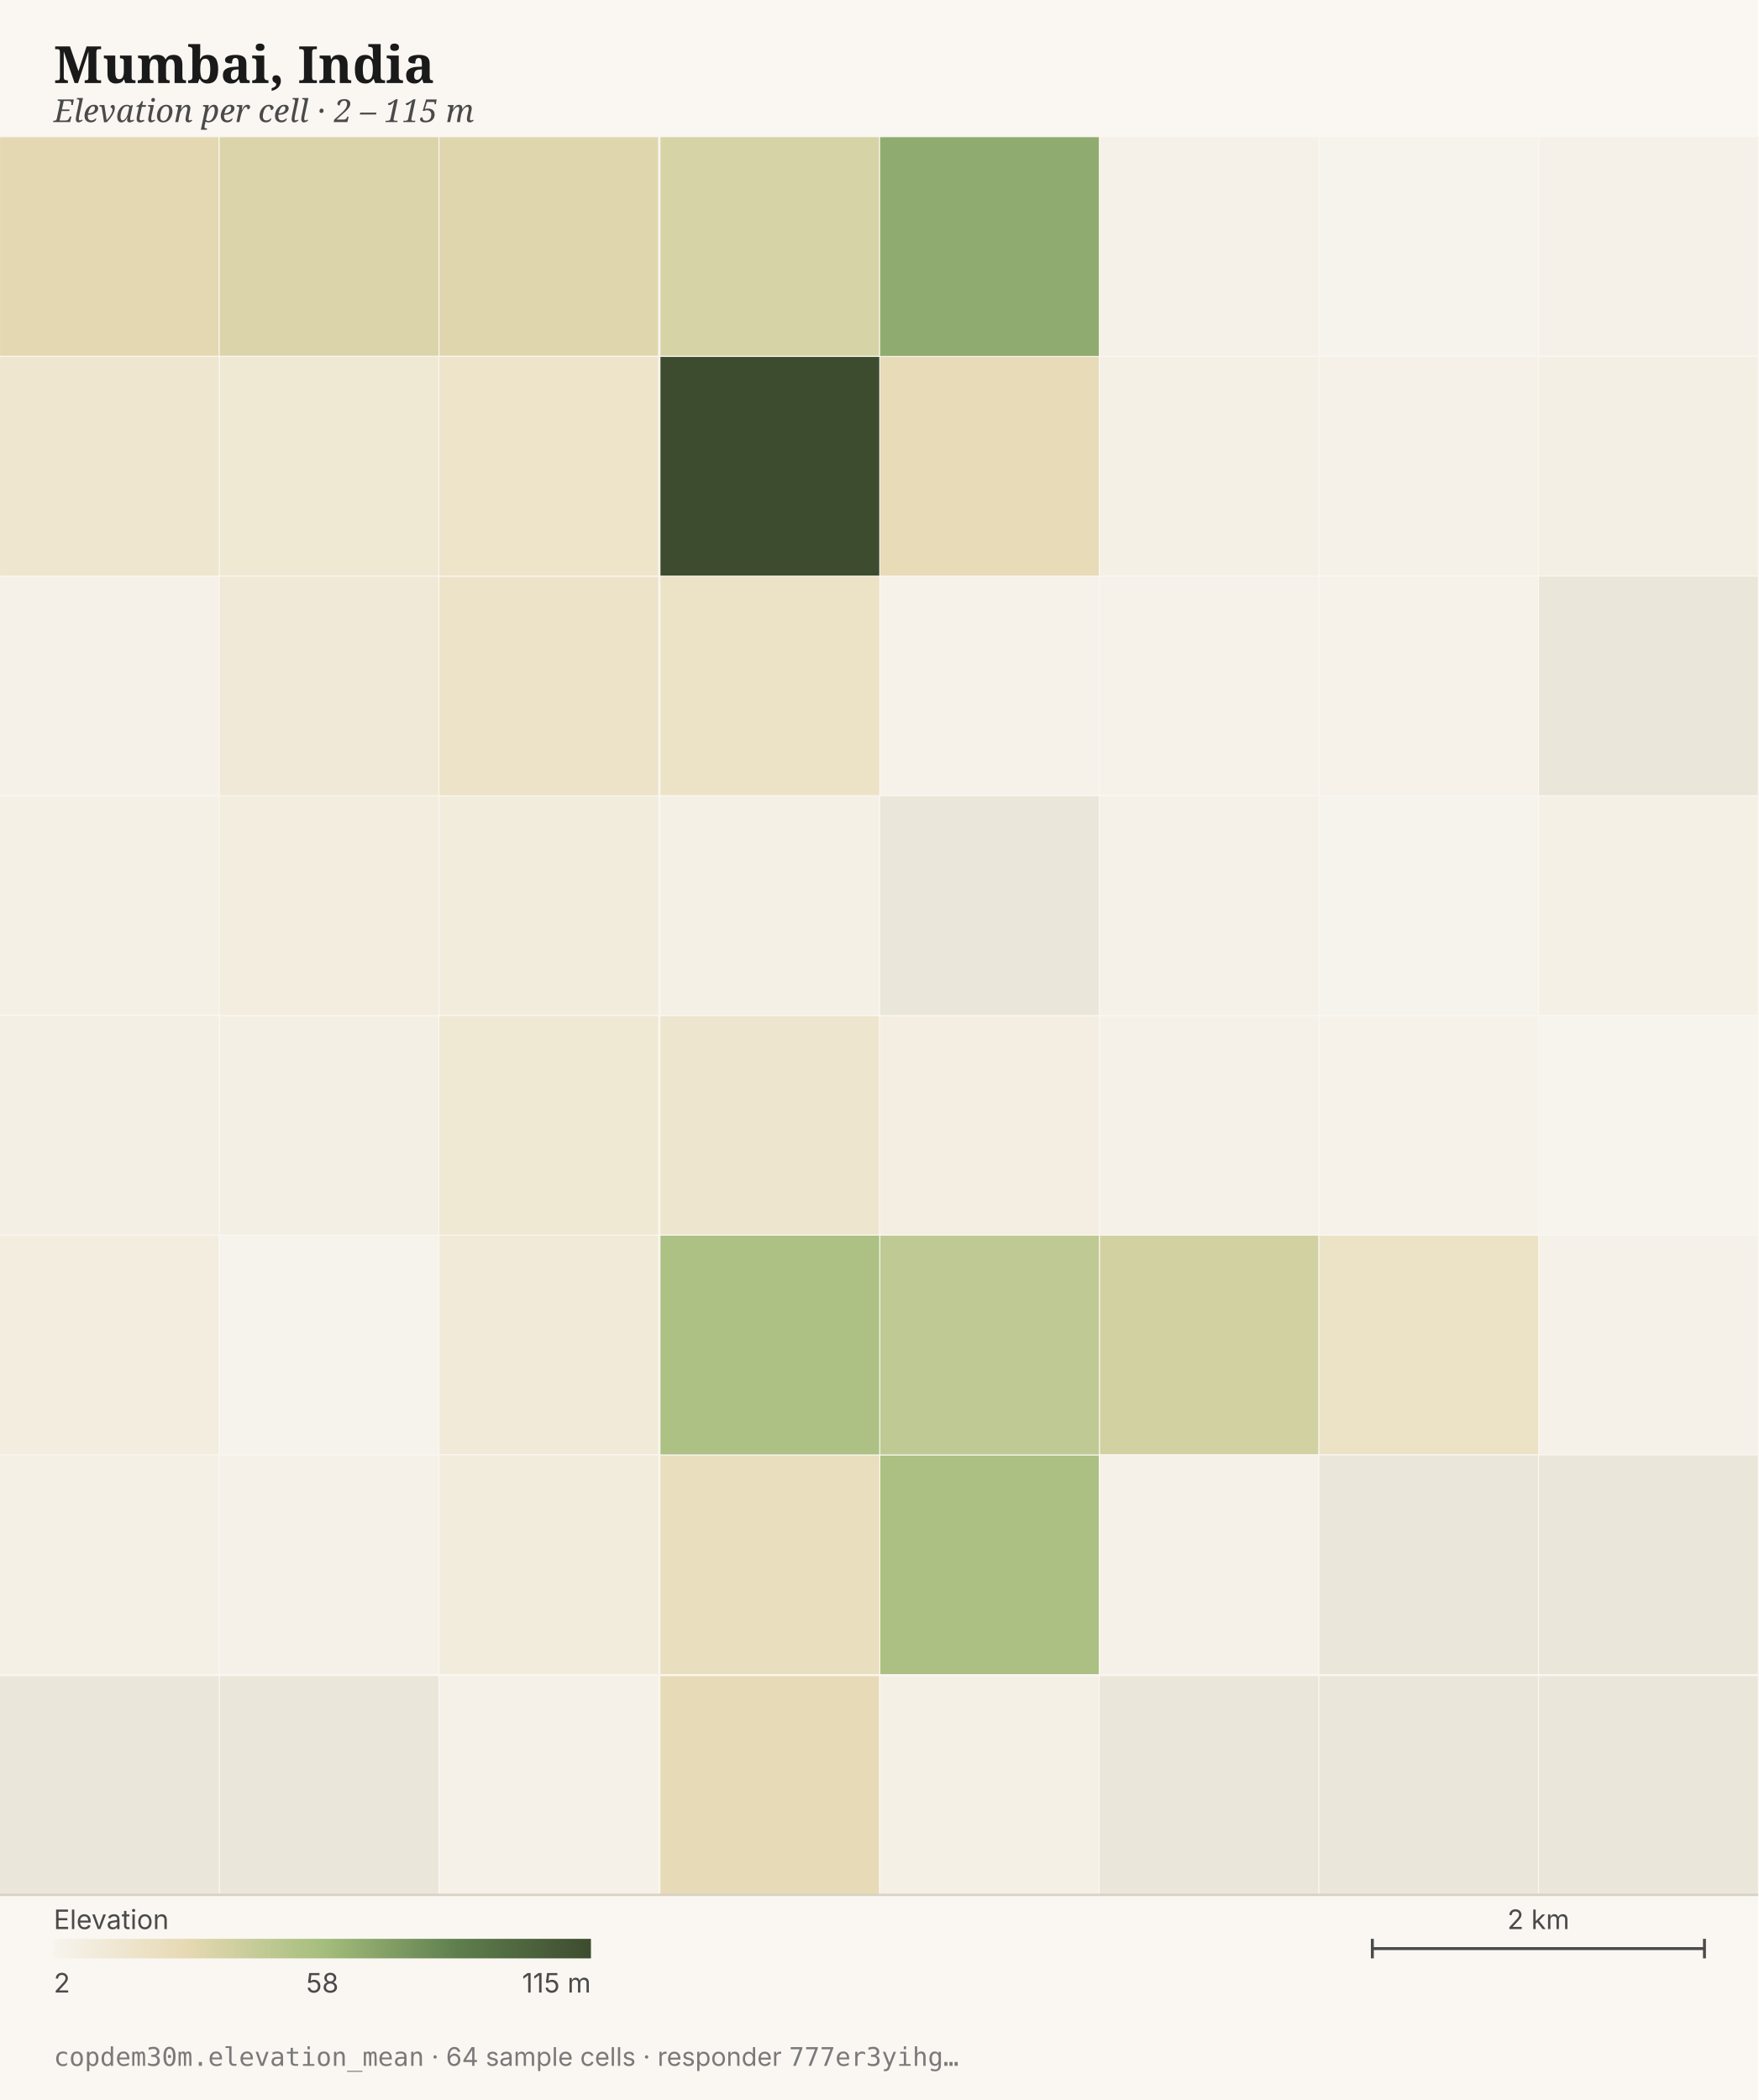
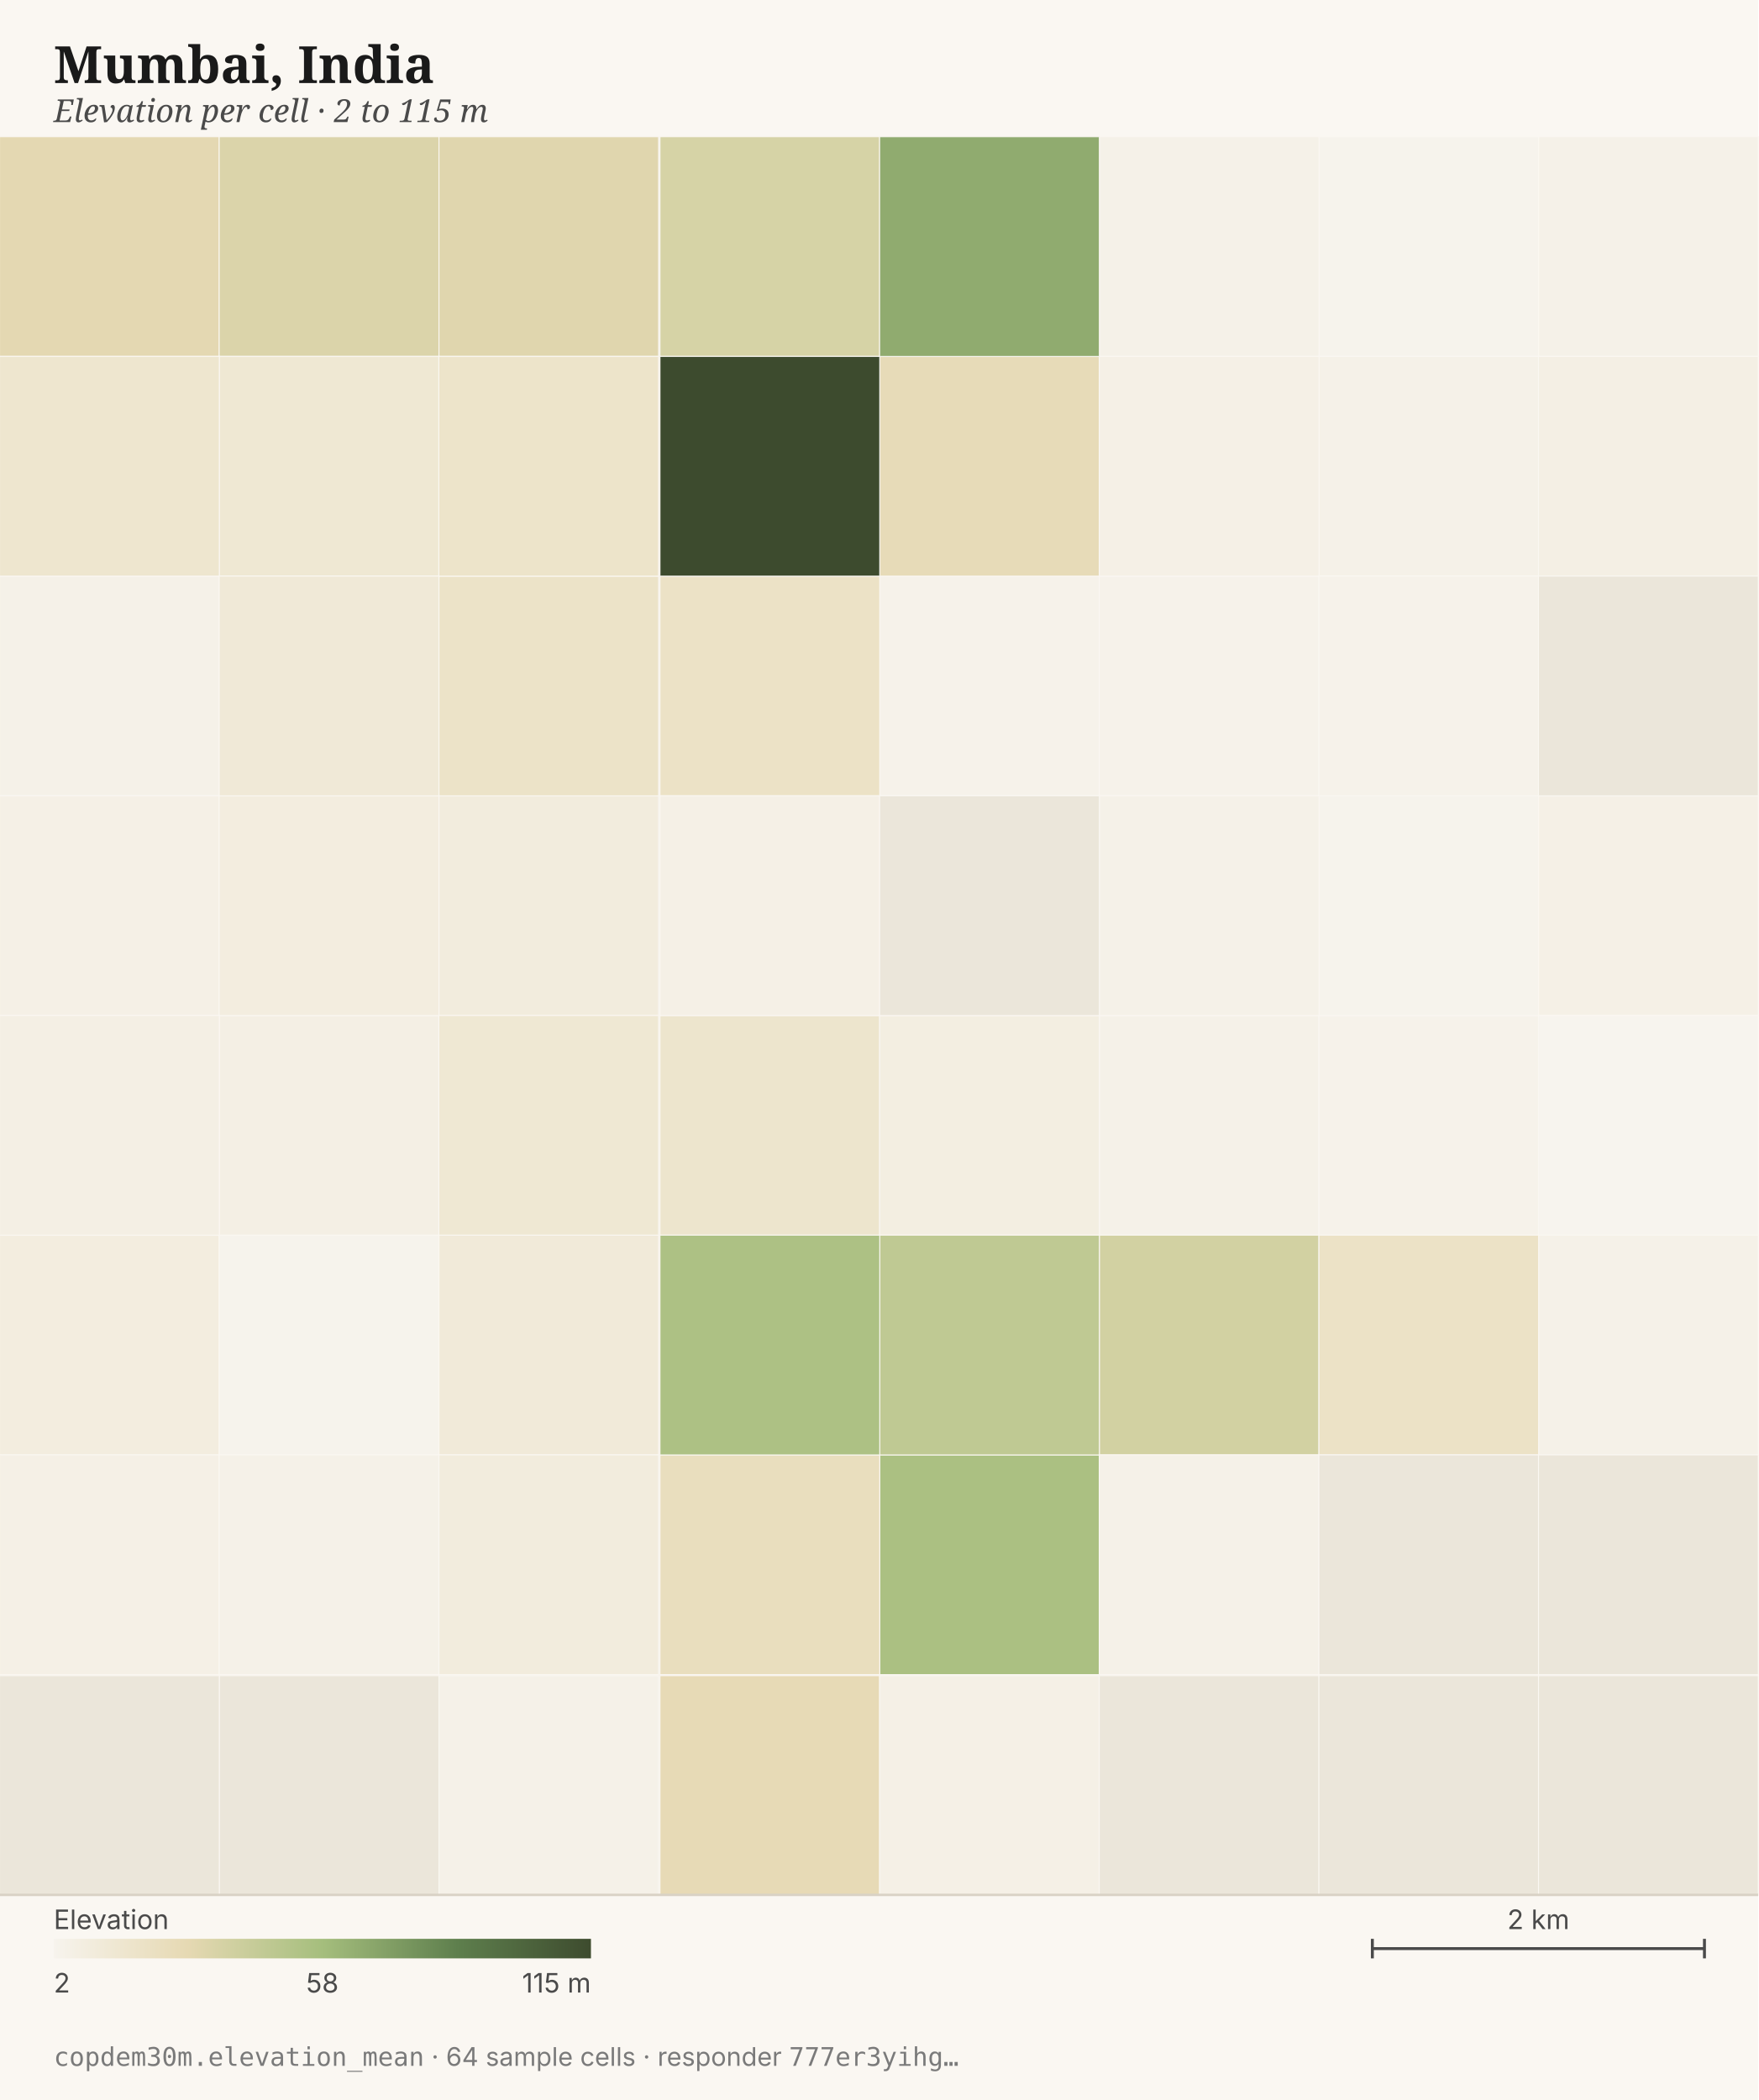
<svg xmlns="http://www.w3.org/2000/svg" role="img" aria-labelledby="t d" viewBox="0 0 720 860" width="720" height="860">
  <defs>
    <style>
      .h1 { font-family: 'Source Serif 4','Source Serif Pro','Georgia',serif; font-weight: 600; font-size: 21px; fill: #1a1a1a; }
      .dek { font-family: 'Source Serif 4','Source Serif Pro','Georgia',serif; font-style: italic; font-size: 13px; fill: #4a4a4a; }
      .lbl { font-family: 'Inter','Public Sans',ui-sans-serif,system-ui,sans-serif; font-size: 11px; fill: #4a4a4a; }
      .src { font-family: 'Inter','Public Sans',ui-sans-serif,system-ui,sans-serif; font-size: 10.5px; fill: #7a7a7a; }
      .mono { font-family: 'JetBrains Mono','SF Mono',ui-monospace,Consolas,monospace; font-size: 10.5px; fill: #7a7a7a; }
    </style>
  </defs>
  <rect width="720" height="860" fill="#faf7f2" />
  <text x="22" y="34" class="h1">Mumbai, India</text>
-   <text x="22" y="50" class="dek">Elevation per cell · 2 – 115 m</text>
+   <text x="22" y="50" class="dek">Elevation per cell · 2 to 115 m</text>
  <rect x="0" y="56" width="720" height="720" fill="#f3ede2" />
  <rect x="270.27" y="415.86" width="90.00" height="90.00" fill="#ede5cd" stroke="#faf7f2" stroke-width="0.4" />
  <rect x="450.16" y="415.86" width="90.00" height="90.00" fill="#f5f1e8" stroke="#faf7f2" stroke-width="0.4" />
  <rect x="630.05" y="55.98" width="90.00" height="90.00" fill="#f5f1e8" stroke="#faf7f2" stroke-width="0.4" />
  <rect x="360.21" y="235.92" width="90.00" height="90.00" fill="#f6f2ea" stroke="#faf7f2" stroke-width="0.4" />
  <rect x="179.71" y="325.89" width="90.00" height="90.00" fill="#f2ecdd" stroke="#faf7f2" stroke-width="0.4" />
  <rect x="360.21" y="415.86" width="90.00" height="90.00" fill="#f3eee1" stroke="#faf7f2" stroke-width="0.4" />
  <rect x="89.76" y="415.86" width="90.00" height="90.00" fill="#f4efe4" stroke="#faf7f2" stroke-width="0.4" />
  <rect x="-0.18" y="235.92" width="90.00" height="90.00" fill="#f5f1e8" stroke="#faf7f2" stroke-width="0.4" />
  <rect x="540.10" y="415.86" width="90.00" height="90.00" fill="#f6f2ea" stroke="#faf7f2" stroke-width="0.4" />
  <rect x="179.71" y="235.92" width="90.00" height="90.00" fill="#ece3c8" stroke="#faf7f2" stroke-width="0.4" />
  <rect x="630.05" y="325.89" width="90.00" height="90.00" fill="#f5f0e6" stroke="#faf7f2" stroke-width="0.4" />
  <rect x="450.16" y="235.92" width="90.00" height="90.00" fill="#f6f2ea" stroke="#faf7f2" stroke-width="0.4" />
  <rect x="179.71" y="415.86" width="90.00" height="90.00" fill="#efe8d3" stroke="#faf7f2" stroke-width="0.4" />
  <rect x="630.05" y="415.86" width="90.00" height="90.00" fill="#f7f4ee" stroke="#faf7f2" stroke-width="0.4" />
  <rect x="179.71" y="55.98" width="90.00" height="90.00" fill="#e0d6ae" stroke="#faf7f2" stroke-width="0.4" />
  <rect x="540.10" y="325.89" width="90.00" height="90.00" fill="#f6f3ec" stroke="#faf7f2" stroke-width="0.4" />
  <rect x="-0.18" y="325.89" width="90.00" height="90.00" fill="#f5f0e6" stroke="#faf7f2" stroke-width="0.4" />
  <rect x="-0.18" y="55.98" width="90.00" height="90.00" fill="#e4d8b2" stroke="#faf7f2" stroke-width="0.4" />
  <rect x="89.76" y="325.89" width="90.00" height="90.00" fill="#f3eddf" stroke="#faf7f2" stroke-width="0.4" />
  <rect x="540.10" y="55.98" width="90.00" height="90.00" fill="#f6f3ec" stroke="#faf7f2" stroke-width="0.4" />
  <rect x="270.27" y="235.92" width="90.00" height="90.00" fill="#ece2c6" stroke="#faf7f2" stroke-width="0.4" />
  <rect x="540.10" y="145.95" width="90.00" height="90.00" fill="#f5f1e8" stroke="#faf7f2" stroke-width="0.4" />
  <rect x="89.76" y="55.98" width="90.00" height="90.00" fill="#dbd4aa" stroke="#faf7f2" stroke-width="0.4" />
  <rect x="450.16" y="55.98" width="90.00" height="90.00" fill="#f5f1e8" stroke="#faf7f2" stroke-width="0.4" />
  <rect x="270.27" y="55.98" width="90.00" height="90.00" fill="#d6d3a6" stroke="#faf7f2" stroke-width="0.4" />
  <rect x="630.05" y="145.95" width="90.00" height="90.00" fill="#f4efe4" stroke="#faf7f2" stroke-width="0.4" />
  <rect x="360.21" y="145.95" width="90.00" height="90.00" fill="#e7dbb8" stroke="#faf7f2" stroke-width="0.4" />
  <rect x="270.27" y="325.89" width="90.00" height="90.00" fill="#f5f0e6" stroke="#faf7f2" stroke-width="0.4" />
  <rect x="89.76" y="145.95" width="90.00" height="90.00" fill="#efe8d3" stroke="#faf7f2" stroke-width="0.4" />
  <rect x="179.71" y="145.95" width="90.00" height="90.00" fill="#ede4ca" stroke="#faf7f2" stroke-width="0.4" />
  <rect x="450.16" y="145.95" width="90.00" height="90.00" fill="#f5f0e6" stroke="#faf7f2" stroke-width="0.4" />
  <rect x="-0.18" y="145.95" width="90.00" height="90.00" fill="#eee6cf" stroke="#faf7f2" stroke-width="0.4" />
  <rect x="270.27" y="145.95" width="90.00" height="90.00" fill="#3d4b2e" stroke="#faf7f2" stroke-width="0.4" />
  <rect x="360.21" y="595.80" width="90.00" height="90.00" fill="#abc082" stroke="#faf7f2" stroke-width="0.4" />
  <rect x="450.16" y="325.89" width="90.00" height="90.00" fill="#f5f1e8" stroke="#faf7f2" stroke-width="0.4" />
  <rect x="540.10" y="235.92" width="90.00" height="90.00" fill="#f6f2ea" stroke="#faf7f2" stroke-width="0.4" />
  <rect x="450.16" y="505.83" width="90.00" height="90.00" fill="#d2d1a2" stroke="#faf7f2" stroke-width="0.4" />
  <rect x="89.76" y="235.92" width="90.00" height="90.00" fill="#f0e9d7" stroke="#faf7f2" stroke-width="0.4" />
  <rect x="360.21" y="55.98" width="90.00" height="90.00" fill="#90ab6f" stroke="#faf7f2" stroke-width="0.4" />
  <rect x="-0.18" y="505.83" width="90.00" height="90.00" fill="#f3eddf" stroke="#faf7f2" stroke-width="0.4" />
  <rect x="179.71" y="505.83" width="90.00" height="90.00" fill="#f1ead9" stroke="#faf7f2" stroke-width="0.4" />
  <rect x="89.76" y="505.83" width="90.00" height="90.00" fill="#f6f3ec" stroke="#faf7f2" stroke-width="0.4" />
  <rect x="270.27" y="686.22" width="90.00" height="90.00" fill="#e7dab6" stroke="#faf7f2" stroke-width="0.4" />
  <rect x="360.21" y="505.83" width="90.00" height="90.00" fill="#bfc993" stroke="#faf7f2" stroke-width="0.4" />
  <rect x="270.27" y="595.80" width="90.00" height="90.00" fill="#e9debe" stroke="#faf7f2" stroke-width="0.4" />
  <rect x="270.27" y="505.83" width="90.00" height="90.00" fill="#adc184" stroke="#faf7f2" stroke-width="0.4" />
  <rect x="450.16" y="595.80" width="90.00" height="90.00" fill="#f5f1e8" stroke="#faf7f2" stroke-width="0.4" />
  <rect x="-0.18" y="595.80" width="90.00" height="90.00" fill="#f5f0e6" stroke="#faf7f2" stroke-width="0.4" />
  <rect x="179.71" y="686.22" width="90.00" height="90.00" fill="#f5f1e8" stroke="#faf7f2" stroke-width="0.4" />
  <rect x="179.71" y="595.80" width="90.00" height="90.00" fill="#f2ecdd" stroke="#faf7f2" stroke-width="0.4" />
  <rect x="89.76" y="595.80" width="90.00" height="90.00" fill="#f5f1e8" stroke="#faf7f2" stroke-width="0.4" />
  <rect x="630.05" y="505.83" width="90.00" height="90.00" fill="#f5f1e8" stroke="#faf7f2" stroke-width="0.4" />
  <rect x="360.21" y="686.22" width="90.00" height="90.00" fill="#f5f0e6" stroke="#faf7f2" stroke-width="0.4" />
  <rect x="540.10" y="505.83" width="90.00" height="90.00" fill="#ece2c6" stroke="#faf7f2" stroke-width="0.4" />
  <rect x="-0.18" y="415.86" width="90.00" height="90.00" fill="#f4efe4" stroke="#faf7f2" stroke-width="0.4" />
  <rect x="360.21" y="325.89" width="90.00" height="90.00" fill="#ebe6da" stroke="#faf7f2" stroke-width="0.4" />
  <rect x="450.16" y="686.22" width="90.00" height="90.00" fill="#ebe6da" stroke="#faf7f2" stroke-width="0.4" />
  <rect x="540.10" y="595.80" width="90.00" height="90.00" fill="#ebe6da" stroke="#faf7f2" stroke-width="0.4" />
  <rect x="89.76" y="686.22" width="90.00" height="90.00" fill="#ebe6da" stroke="#faf7f2" stroke-width="0.4" />
  <rect x="540.10" y="686.22" width="90.00" height="90.00" fill="#ebe6da" stroke="#faf7f2" stroke-width="0.4" />
  <rect x="630.05" y="686.22" width="90.00" height="90.00" fill="#ebe6da" stroke="#faf7f2" stroke-width="0.4" />
  <rect x="-0.18" y="686.22" width="90.00" height="90.00" fill="#ebe6da" stroke="#faf7f2" stroke-width="0.4" />
  <rect x="630.05" y="235.92" width="90.00" height="90.00" fill="#ebe6da" stroke="#faf7f2" stroke-width="0.4" />
  <rect x="630.05" y="595.80" width="90.00" height="90.00" fill="#ebe6da" stroke="#faf7f2" stroke-width="0.4" />
  <line x1="0" y1="776" x2="720" y2="776" stroke="#d9d2c5" stroke-width="1" />
  <defs>
    <linearGradient id="ramp_grad" x1="0" y1="0" x2="1" y2="0">
      <stop offset="0%" stop-color="#f7f4ee" />
      <stop offset="25%" stop-color="#e6d9b3" />
      <stop offset="50%" stop-color="#a5be7d" />
      <stop offset="75%" stop-color="#5e7f4d" />
      <stop offset="100%" stop-color="#3d4b2e" />
    </linearGradient>
  </defs>
  <rect x="22" y="794" width="220" height="8" fill="url(#ramp_grad)" />
  <text x="22" y="816" class="lbl">2</text>
  <text x="132" y="816" class="lbl" text-anchor="middle">58</text>
  <text x="242" y="816" class="lbl" text-anchor="end">115 m</text>
  <text x="22" y="790" class="lbl">Elevation</text>
  <line x1="562" y1="798" x2="698" y2="798" stroke="#4a4a4a" stroke-width="1.2" />
  <line x1="562" y1="794" x2="562" y2="802" stroke="#4a4a4a" stroke-width="1.2" />
  <line x1="698" y1="794" x2="698" y2="802" stroke="#4a4a4a" stroke-width="1.2" />
  <text x="630" y="790" class="lbl" text-anchor="middle">2 km</text>
  <text x="22" y="846" class="src">
    <tspan class="mono">copdem30m.elevation_mean</tspan> · 64 sample cells · responder <tspan class="mono">777er3yihg…</tspan>
  </text>
</svg>
